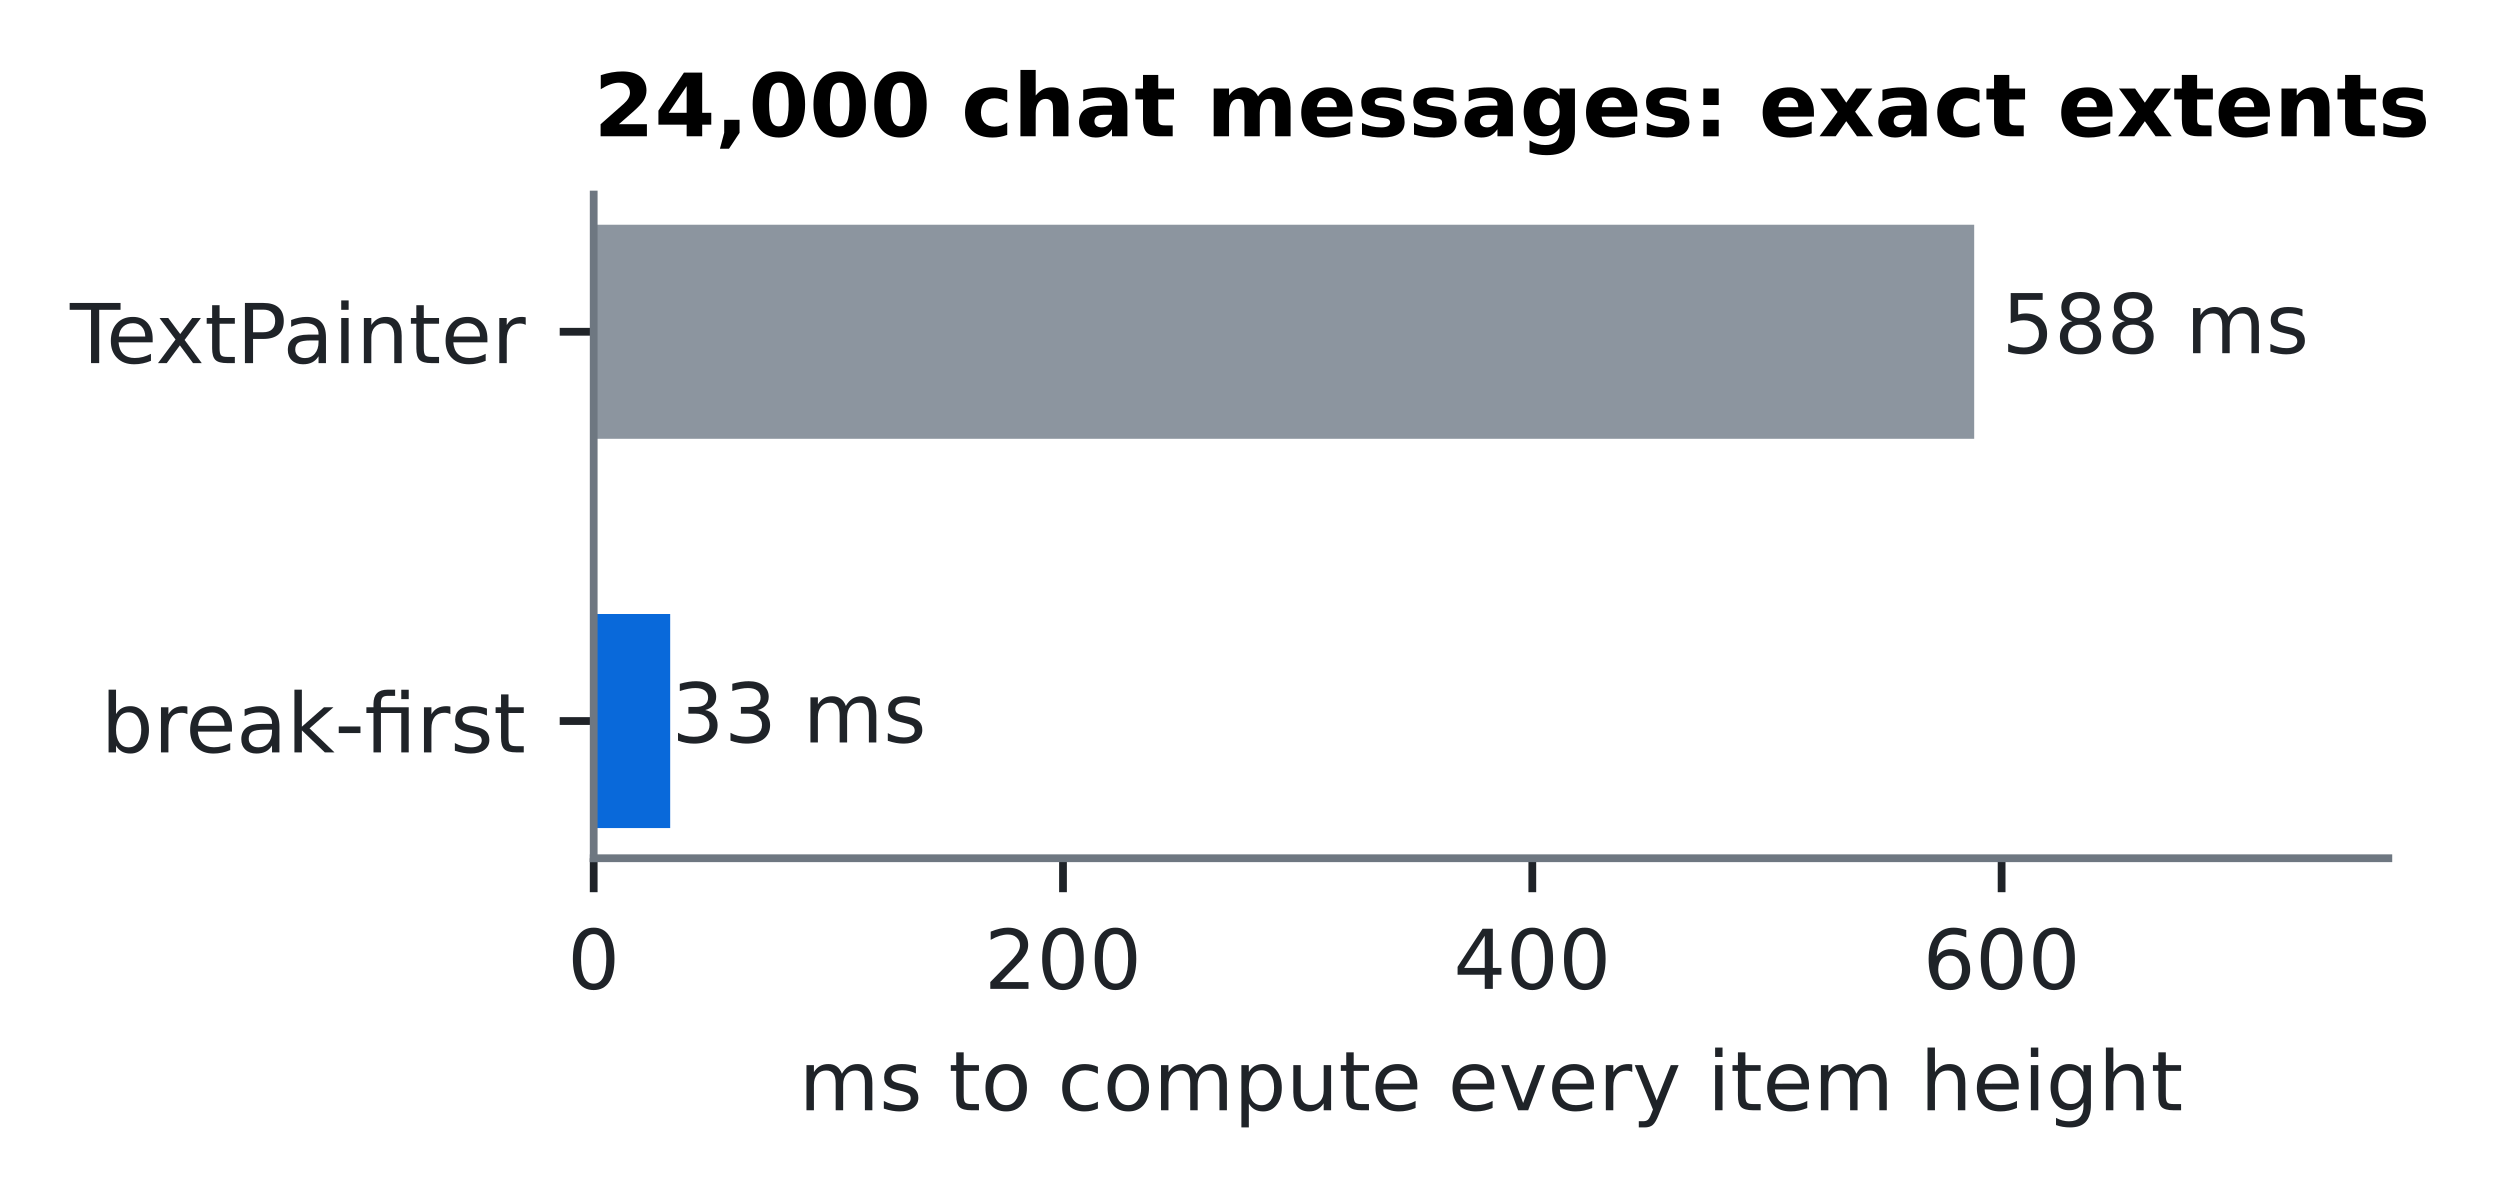
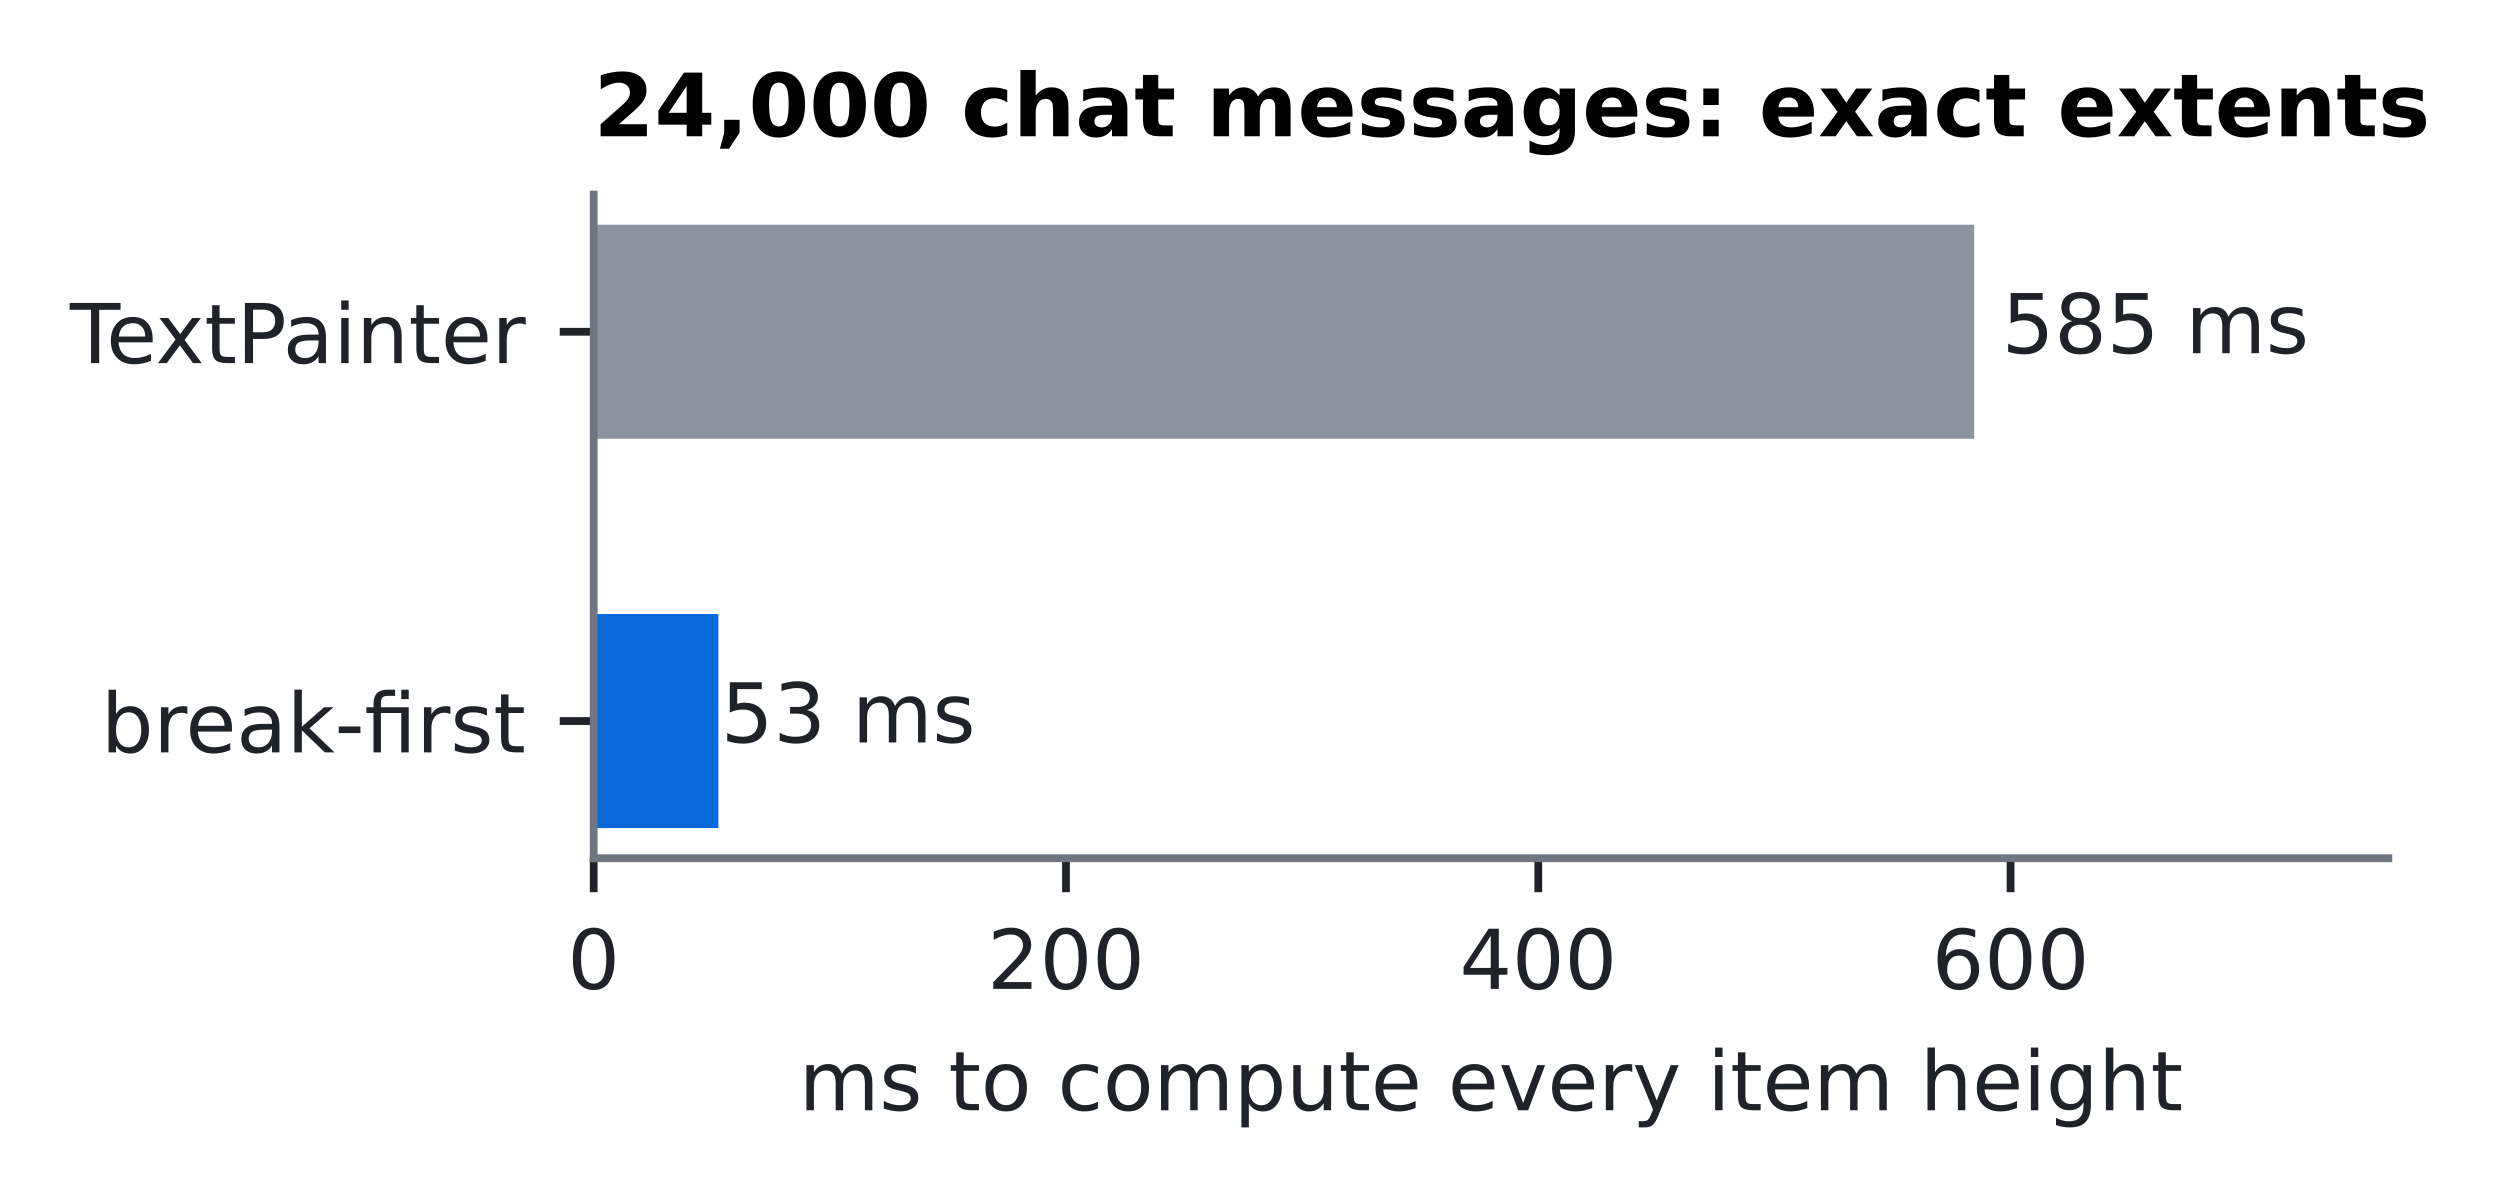
<svg xmlns="http://www.w3.org/2000/svg" xmlns:xlink="http://www.w3.org/1999/xlink" width="257.501pt" height="123.6pt" viewBox="0 0 257.501 123.6" version="1.1">
  <defs>
    <style type="text/css">*{stroke-linejoin: round; stroke-linecap: butt}</style>
  </defs>
  <g id="figure_1">
    <g id="patch_1">
      <path d="M 0 123.6  L 257.501 123.6  L 257.501 -0  L 0 -0  L 0 123.6  z " style="fill: none" />
    </g>
    <g id="axes_1">
      <g id="patch_2">
        <path d="M 61.151 88.399  L 246 88.399  L 246 20.039  L 61.151 20.039  L 61.151 88.399  z " style="fill: none" />
      </g>
      <g id="patch_3">
-         <path d="M 61.151 85.292  L 69.029 85.292  L 69.029 63.24  L 61.151 63.24  z " clip-path="url(#pbaf25f6ae5)" style="fill: #0969da" />
+         <path d="M 61.151 85.292  L 73.993 85.292  L 73.993 63.24  L 61.151 63.24  z " clip-path="url(#p3d557bad77)" style="fill: #0969da" />
      </g>
      <g id="patch_4">
-         <path d="M 61.151 45.198  L 203.342 45.198  L 203.342 23.146  L 61.151 23.146  z " clip-path="url(#pbaf25f6ae5)" style="fill: #8c959f" />
+         <path d="M 61.151 45.198  L 203.342 45.198  L 203.342 23.146  L 61.151 23.146  z " clip-path="url(#p3d557bad77)" style="fill: #8c959f" />
      </g>
      <g id="matplotlib.axis_1">
        <g id="xtick_1">
          <g id="line2d_1">
            <defs>
-               <path id="m34c4fdf0f6" d="M 0 0  L 0 3.5  " style="stroke: #1f2328; stroke-width: 0.8" />
+               <path id="mbeec584d51" d="M 0 0  L 0 3.5  " style="stroke: #1f2328; stroke-width: 0.8" />
            </defs>
            <g>
-               <use xlink:href="#m34c4fdf0f6" x="61.151" y="88.399" style="fill: #1f2328; stroke: #1f2328; stroke-width: 0.8" />
+               <use xlink:href="#mbeec584d51" x="61.151" y="88.399" style="fill: #1f2328; stroke: #1f2328; stroke-width: 0.8" />
            </g>
          </g>
          <g id="text_1">
            <g style="fill: #1f2328" transform="translate(58.44648 101.8569) scale(0.085 -0.085)">
              <defs>
                <path id="DejaVuSans-13" d="M 2034 4250  Q 1547 4250 1301 3770  Q 1056 3291 1056 2328  Q 1056 1369 1301 889  Q 1547 409 2034 409  Q 2525 409 2770 889  Q 3016 1369 3016 2328  Q 3016 3291 2770 3770  Q 2525 4250 2034 4250  z M 2034 4750  Q 2819 4750 3233 4129  Q 3647 3509 3647 2328  Q 3647 1150 3233 529  Q 2819 -91 2034 -91  Q 1250 -91 836 529  Q 422 1150 422 2328  Q 422 3509 836 4129  Q 1250 4750 2034 4750  z " transform="scale(0.015625)" />
              </defs>
              <use xlink:href="#DejaVuSans-13" />
            </g>
          </g>
        </g>
        <g id="xtick_2">
          <g id="line2d_2">
            <g>
-               <use xlink:href="#m34c4fdf0f6" x="109.489" y="88.399" style="fill: #1f2328; stroke: #1f2328; stroke-width: 0.8" />
+               <use xlink:href="#mbeec584d51" x="109.797" y="88.399" style="fill: #1f2328; stroke: #1f2328; stroke-width: 0.8" />
            </g>
          </g>
          <g id="text_2">
-             <g style="fill: #1f2328" transform="translate(101.3772 101.8569) scale(0.085 -0.085)">
+             <g style="fill: #1f2328" transform="translate(101.6853 101.8569) scale(0.085 -0.085)">
              <defs>
                <path id="DejaVuSans-15" d="M 1228 531  L 3431 531  L 3431 0  L 469 0  L 469 531  Q 828 903 1448 1529  Q 2069 2156 2228 2338  Q 2531 2678 2651 2914  Q 2772 3150 2772 3378  Q 2772 3750 2511 3984  Q 2250 4219 1831 4219  Q 1534 4219 1204 4116  Q 875 4013 500 3803  L 500 4441  Q 881 4594 1212 4672  Q 1544 4750 1819 4750  Q 2544 4750 2975 4387  Q 3406 4025 3406 3419  Q 3406 3131 3298 2873  Q 3191 2616 2906 2266  Q 2828 2175 2409 1742  Q 1991 1309 1228 531  z " transform="scale(0.015625)" />
              </defs>
              <use xlink:href="#DejaVuSans-15" />
              <use xlink:href="#DejaVuSans-13" transform="translate(63.625 0)" />
              <use xlink:href="#DejaVuSans-13" transform="translate(127.25 0)" />
            </g>
          </g>
        </g>
        <g id="xtick_3">
          <g id="line2d_3">
            <g>
-               <use xlink:href="#m34c4fdf0f6" x="157.828" y="88.399" style="fill: #1f2328; stroke: #1f2328; stroke-width: 0.8" />
+               <use xlink:href="#mbeec584d51" x="158.444" y="88.399" style="fill: #1f2328; stroke: #1f2328; stroke-width: 0.8" />
            </g>
          </g>
          <g id="text_3">
-             <g style="fill: #1f2328" transform="translate(149.716 101.8569) scale(0.085 -0.085)">
+             <g style="fill: #1f2328" transform="translate(150.3322 101.8569) scale(0.085 -0.085)">
              <defs>
                <path id="DejaVuSans-17" d="M 2419 4116  L 825 1625  L 2419 1625  L 2419 4116  z M 2253 4666  L 3047 4666  L 3047 1625  L 3713 1625  L 3713 1100  L 3047 1100  L 3047 0  L 2419 0  L 2419 1100  L 313 1100  L 313 1709  L 2253 4666  z " transform="scale(0.015625)" />
              </defs>
              <use xlink:href="#DejaVuSans-17" />
              <use xlink:href="#DejaVuSans-13" transform="translate(63.625 0)" />
              <use xlink:href="#DejaVuSans-13" transform="translate(127.25 0)" />
            </g>
          </g>
        </g>
        <g id="xtick_4">
          <g id="line2d_4">
            <g>
-               <use xlink:href="#m34c4fdf0f6" x="206.167" y="88.399" style="fill: #1f2328; stroke: #1f2328; stroke-width: 0.8" />
+               <use xlink:href="#mbeec584d51" x="207.091" y="88.399" style="fill: #1f2328; stroke: #1f2328; stroke-width: 0.8" />
            </g>
          </g>
          <g id="text_4">
-             <g style="fill: #1f2328" transform="translate(198.0548 101.8569) scale(0.085 -0.085)">
+             <g style="fill: #1f2328" transform="translate(198.9791 101.8569) scale(0.085 -0.085)">
              <defs>
                <path id="DejaVuSans-19" d="M 2113 2584  Q 1688 2584 1439 2293  Q 1191 2003 1191 1497  Q 1191 994 1439 701  Q 1688 409 2113 409  Q 2538 409 2786 701  Q 3034 994 3034 1497  Q 3034 2003 2786 2293  Q 2538 2584 2113 2584  z M 3366 4563  L 3366 3988  Q 3128 4100 2886 4159  Q 2644 4219 2406 4219  Q 1781 4219 1451 3797  Q 1122 3375 1075 2522  Q 1259 2794 1537 2939  Q 1816 3084 2150 3084  Q 2853 3084 3261 2657  Q 3669 2231 3669 1497  Q 3669 778 3244 343  Q 2819 -91 2113 -91  Q 1303 -91 875 529  Q 447 1150 447 2328  Q 447 3434 972 4092  Q 1497 4750 2381 4750  Q 2619 4750 2861 4703  Q 3103 4656 3366 4563  z " transform="scale(0.015625)" />
              </defs>
              <use xlink:href="#DejaVuSans-19" />
              <use xlink:href="#DejaVuSans-13" transform="translate(63.625 0)" />
              <use xlink:href="#DejaVuSans-13" transform="translate(127.25 0)" />
            </g>
          </g>
        </g>
        <g id="text_5">
          <g style="fill: #1f2328" transform="translate(82.29457 114.3575) scale(0.085 -0.085)">
            <defs>
              <path id="DejaVuSans-50" d="M 3328 2828  Q 3544 3216 3844 3400  Q 4144 3584 4550 3584  Q 5097 3584 5394 3201  Q 5691 2819 5691 2113  L 5691 0  L 5113 0  L 5113 2094  Q 5113 2597 4934 2840  Q 4756 3084 4391 3084  Q 3944 3084 3684 2787  Q 3425 2491 3425 1978  L 3425 0  L 2847 0  L 2847 2094  Q 2847 2600 2669 2842  Q 2491 3084 2119 3084  Q 1678 3084 1418 2786  Q 1159 2488 1159 1978  L 1159 0  L 581 0  L 581 3500  L 1159 3500  L 1159 2956  Q 1356 3278 1631 3431  Q 1906 3584 2284 3584  Q 2666 3584 2933 3390  Q 3200 3197 3328 2828  z " transform="scale(0.015625)" />
              <path id="DejaVuSans-56" d="M 2834 3397  L 2834 2853  Q 2591 2978 2328 3040  Q 2066 3103 1784 3103  Q 1356 3103 1142 2972  Q 928 2841 928 2578  Q 928 2378 1081 2264  Q 1234 2150 1697 2047  L 1894 2003  Q 2506 1872 2764 1633  Q 3022 1394 3022 966  Q 3022 478 2636 193  Q 2250 -91 1575 -91  Q 1294 -91 989 -36  Q 684 19 347 128  L 347 722  Q 666 556 975 473  Q 1284 391 1588 391  Q 1994 391 2212 530  Q 2431 669 2431 922  Q 2431 1156 2273 1281  Q 2116 1406 1581 1522  L 1381 1569  Q 847 1681 609 1914  Q 372 2147 372 2553  Q 372 3047 722 3315  Q 1072 3584 1716 3584  Q 2034 3584 2315 3537  Q 2597 3491 2834 3397  z " transform="scale(0.015625)" />
              <path id="DejaVuSans-3" transform="scale(0.015625)" />
              <path id="DejaVuSans-57" d="M 1172 4494  L 1172 3500  L 2356 3500  L 2356 3053  L 1172 3053  L 1172 1153  Q 1172 725 1289 603  Q 1406 481 1766 481  L 2356 481  L 2356 0  L 1766 0  Q 1100 0 847 248  Q 594 497 594 1153  L 594 3053  L 172 3053  L 172 3500  L 594 3500  L 594 4494  L 1172 4494  z " transform="scale(0.015625)" />
              <path id="DejaVuSans-52" d="M 1959 3097  Q 1497 3097 1228 2736  Q 959 2375 959 1747  Q 959 1119 1226 758  Q 1494 397 1959 397  Q 2419 397 2687 759  Q 2956 1122 2956 1747  Q 2956 2369 2687 2733  Q 2419 3097 1959 3097  z M 1959 3584  Q 2709 3584 3137 3096  Q 3566 2609 3566 1747  Q 3566 888 3137 398  Q 2709 -91 1959 -91  Q 1206 -91 779 398  Q 353 888 353 1747  Q 353 2609 779 3096  Q 1206 3584 1959 3584  z " transform="scale(0.015625)" />
              <path id="DejaVuSans-46" d="M 3122 3366  L 3122 2828  Q 2878 2963 2633 3030  Q 2388 3097 2138 3097  Q 1578 3097 1268 2742  Q 959 2388 959 1747  Q 959 1106 1268 751  Q 1578 397 2138 397  Q 2388 397 2633 464  Q 2878 531 3122 666  L 3122 134  Q 2881 22 2623 -34  Q 2366 -91 2075 -91  Q 1284 -91 818 406  Q 353 903 353 1747  Q 353 2603 823 3093  Q 1294 3584 2113 3584  Q 2378 3584 2631 3529  Q 2884 3475 3122 3366  z " transform="scale(0.015625)" />
              <path id="DejaVuSans-53" d="M 1159 525  L 1159 -1331  L 581 -1331  L 581 3500  L 1159 3500  L 1159 2969  Q 1341 3281 1617 3432  Q 1894 3584 2278 3584  Q 2916 3584 3314 3078  Q 3713 2572 3713 1747  Q 3713 922 3314 415  Q 2916 -91 2278 -91  Q 1894 -91 1617 61  Q 1341 213 1159 525  z M 3116 1747  Q 3116 2381 2855 2742  Q 2594 3103 2138 3103  Q 1681 3103 1420 2742  Q 1159 2381 1159 1747  Q 1159 1113 1420 752  Q 1681 391 2138 391  Q 2594 391 2855 752  Q 3116 1113 3116 1747  z " transform="scale(0.015625)" />
              <path id="DejaVuSans-58" d="M 544 1381  L 544 3500  L 1119 3500  L 1119 1403  Q 1119 906 1312 657  Q 1506 409 1894 409  Q 2359 409 2629 706  Q 2900 1003 2900 1516  L 2900 3500  L 3475 3500  L 3475 0  L 2900 0  L 2900 538  Q 2691 219 2414 64  Q 2138 -91 1772 -91  Q 1169 -91 856 284  Q 544 659 544 1381  z M 1991 3584  L 1991 3584  z " transform="scale(0.015625)" />
              <path id="DejaVuSans-48" d="M 3597 1894  L 3597 1613  L 953 1613  Q 991 1019 1311 708  Q 1631 397 2203 397  Q 2534 397 2845 478  Q 3156 559 3463 722  L 3463 178  Q 3153 47 2828 -22  Q 2503 -91 2169 -91  Q 1331 -91 842 396  Q 353 884 353 1716  Q 353 2575 817 3079  Q 1281 3584 2069 3584  Q 2775 3584 3186 3129  Q 3597 2675 3597 1894  z M 3022 2063  Q 3016 2534 2758 2815  Q 2500 3097 2075 3097  Q 1594 3097 1305 2825  Q 1016 2553 972 2059  L 3022 2063  z " transform="scale(0.015625)" />
              <path id="DejaVuSans-59" d="M 191 3500  L 800 3500  L 1894 563  L 2988 3500  L 3597 3500  L 2284 0  L 1503 0  L 191 3500  z " transform="scale(0.015625)" />
              <path id="DejaVuSans-55" d="M 2631 2963  Q 2534 3019 2420 3045  Q 2306 3072 2169 3072  Q 1681 3072 1420 2755  Q 1159 2438 1159 1844  L 1159 0  L 581 0  L 581 3500  L 1159 3500  L 1159 2956  Q 1341 3275 1631 3429  Q 1922 3584 2338 3584  Q 2397 3584 2469 3576  Q 2541 3569 2628 3553  L 2631 2963  z " transform="scale(0.015625)" />
              <path id="DejaVuSans-5c" d="M 2059 -325  Q 1816 -950 1584 -1140  Q 1353 -1331 966 -1331  L 506 -1331  L 506 -850  L 844 -850  Q 1081 -850 1212 -737  Q 1344 -625 1503 -206  L 1606 56  L 191 3500  L 800 3500  L 1894 763  L 2988 3500  L 3597 3500  L 2059 -325  z " transform="scale(0.015625)" />
              <path id="DejaVuSans-4c" d="M 603 3500  L 1178 3500  L 1178 0  L 603 0  L 603 3500  z M 603 4863  L 1178 4863  L 1178 4134  L 603 4134  L 603 4863  z " transform="scale(0.015625)" />
              <path id="DejaVuSans-4b" d="M 3513 2113  L 3513 0  L 2938 0  L 2938 2094  Q 2938 2591 2744 2837  Q 2550 3084 2163 3084  Q 1697 3084 1428 2787  Q 1159 2491 1159 1978  L 1159 0  L 581 0  L 581 4863  L 1159 4863  L 1159 2956  Q 1366 3272 1645 3428  Q 1925 3584 2291 3584  Q 2894 3584 3203 3211  Q 3513 2838 3513 2113  z " transform="scale(0.015625)" />
              <path id="DejaVuSans-4a" d="M 2906 1791  Q 2906 2416 2648 2759  Q 2391 3103 1925 3103  Q 1463 3103 1205 2759  Q 947 2416 947 1791  Q 947 1169 1205 825  Q 1463 481 1925 481  Q 2391 481 2648 825  Q 2906 1169 2906 1791  z M 3481 434  Q 3481 -459 3084 -895  Q 2688 -1331 1869 -1331  Q 1566 -1331 1297 -1286  Q 1028 -1241 775 -1147  L 775 -588  Q 1028 -725 1275 -790  Q 1522 -856 1778 -856  Q 2344 -856 2625 -561  Q 2906 -266 2906 331  L 2906 616  Q 2728 306 2450 153  Q 2172 0 1784 0  Q 1141 0 747 490  Q 353 981 353 1791  Q 353 2603 747 3093  Q 1141 3584 1784 3584  Q 2172 3584 2450 3431  Q 2728 3278 2906 2969  L 2906 3500  L 3481 3500  L 3481 434  z " transform="scale(0.015625)" />
            </defs>
            <use xlink:href="#DejaVuSans-50" />
            <use xlink:href="#DejaVuSans-56" transform="translate(97.40625 0)" />
            <use xlink:href="#DejaVuSans-3" transform="translate(149.5 0)" />
            <use xlink:href="#DejaVuSans-57" transform="translate(181.2812 0)" />
            <use xlink:href="#DejaVuSans-52" transform="translate(220.4844 0)" />
            <use xlink:href="#DejaVuSans-3" transform="translate(281.6719 0)" />
            <use xlink:href="#DejaVuSans-46" transform="translate(313.4531 0)" />
            <use xlink:href="#DejaVuSans-52" transform="translate(368.4375 0)" />
            <use xlink:href="#DejaVuSans-50" transform="translate(429.625 0)" />
            <use xlink:href="#DejaVuSans-53" transform="translate(527.0312 0)" />
            <use xlink:href="#DejaVuSans-58" transform="translate(590.5156 0)" />
            <use xlink:href="#DejaVuSans-57" transform="translate(653.8906 0)" />
            <use xlink:href="#DejaVuSans-48" transform="translate(693.0938 0)" />
            <use xlink:href="#DejaVuSans-3" transform="translate(754.625 0)" />
            <use xlink:href="#DejaVuSans-48" transform="translate(786.4062 0)" />
            <use xlink:href="#DejaVuSans-59" transform="translate(847.9375 0)" />
            <use xlink:href="#DejaVuSans-48" transform="translate(907.125 0)" />
            <use xlink:href="#DejaVuSans-55" transform="translate(968.6562 0)" />
            <use xlink:href="#DejaVuSans-5c" transform="translate(1009.766 0)" />
            <use xlink:href="#DejaVuSans-3" transform="translate(1068.953 0)" />
            <use xlink:href="#DejaVuSans-4c" transform="translate(1100.734 0)" />
            <use xlink:href="#DejaVuSans-57" transform="translate(1128.516 0)" />
            <use xlink:href="#DejaVuSans-48" transform="translate(1167.719 0)" />
            <use xlink:href="#DejaVuSans-50" transform="translate(1229.25 0)" />
            <use xlink:href="#DejaVuSans-3" transform="translate(1326.656 0)" />
            <use xlink:href="#DejaVuSans-4b" transform="translate(1358.438 0)" />
            <use xlink:href="#DejaVuSans-48" transform="translate(1421.812 0)" />
            <use xlink:href="#DejaVuSans-4c" transform="translate(1483.344 0)" />
            <use xlink:href="#DejaVuSans-4a" transform="translate(1511.125 0)" />
            <use xlink:href="#DejaVuSans-4b" transform="translate(1574.609 0)" />
            <use xlink:href="#DejaVuSans-57" transform="translate(1637.984 0)" />
          </g>
        </g>
      </g>
      <g id="matplotlib.axis_2">
        <g id="ytick_1">
          <g id="line2d_5">
            <defs>
-               <path id="m0dbc010235" d="M 0 0  L -3.5 0  " style="stroke: #1f2328; stroke-width: 0.8" />
+               <path id="m4486effa76" d="M 0 0  L -3.5 0  " style="stroke: #1f2328; stroke-width: 0.8" />
            </defs>
            <g>
-               <use xlink:href="#m0dbc010235" x="61.151" y="74.266" style="fill: #1f2328; stroke: #1f2328; stroke-width: 0.8" />
+               <use xlink:href="#m4486effa76" x="61.151" y="74.266" style="fill: #1f2328; stroke: #1f2328; stroke-width: 0.8" />
            </g>
          </g>
          <g id="text_6">
            <g style="fill: #1f2328" transform="translate(10.41141 77.49506) scale(0.085 -0.085)">
              <defs>
                <path id="DejaVuSans-45" d="M 3116 1747  Q 3116 2381 2855 2742  Q 2594 3103 2138 3103  Q 1681 3103 1420 2742  Q 1159 2381 1159 1747  Q 1159 1113 1420 752  Q 1681 391 2138 391  Q 2594 391 2855 752  Q 3116 1113 3116 1747  z M 1159 2969  Q 1341 3281 1617 3432  Q 1894 3584 2278 3584  Q 2916 3584 3314 3078  Q 3713 2572 3713 1747  Q 3713 922 3314 415  Q 2916 -91 2278 -91  Q 1894 -91 1617 61  Q 1341 213 1159 525  L 1159 0  L 581 0  L 581 4863  L 1159 4863  L 1159 2969  z " transform="scale(0.015625)" />
                <path id="DejaVuSans-44" d="M 2194 1759  Q 1497 1759 1228 1600  Q 959 1441 959 1056  Q 959 750 1161 570  Q 1363 391 1709 391  Q 2188 391 2477 730  Q 2766 1069 2766 1631  L 2766 1759  L 2194 1759  z M 3341 1997  L 3341 0  L 2766 0  L 2766 531  Q 2569 213 2275 61  Q 1981 -91 1556 -91  Q 1019 -91 701 211  Q 384 513 384 1019  Q 384 1609 779 1909  Q 1175 2209 1959 2209  L 2766 2209  L 2766 2266  Q 2766 2663 2505 2880  Q 2244 3097 1772 3097  Q 1472 3097 1187 3025  Q 903 2953 641 2809  L 641 3341  Q 956 3463 1253 3523  Q 1550 3584 1831 3584  Q 2591 3584 2966 3190  Q 3341 2797 3341 1997  z " transform="scale(0.015625)" />
                <path id="DejaVuSans-4e" d="M 581 4863  L 1159 4863  L 1159 1991  L 2875 3500  L 3609 3500  L 1753 1863  L 3688 0  L 2938 0  L 1159 1709  L 1159 0  L 581 0  L 581 4863  z " transform="scale(0.015625)" />
                <path id="DejaVuSans-10" d="M 313 2009  L 1997 2009  L 1997 1497  L 313 1497  L 313 2009  z " transform="scale(0.015625)" />
                <path id="DejaVuSans-13af" d="M 3431 3500  L 3431 0  L 2853 0  L 2853 3053  L 1275 3053  L 1275 0  L 697 0  L 697 3053  L 147 3053  L 147 3500  L 697 3500  L 697 3744  Q 697 4316 967 4589  Q 1238 4863 1797 4863  L 2375 4863  L 2375 4384  L 1825 4384  Q 1516 4384 1395 4259  Q 1275 4134 1275 3809  L 1275 3500  L 3431 3500  z M 2853 4856  L 3431 4856  L 3431 4128  L 2853 4128  L 2853 4856  z " transform="scale(0.015625)" />
              </defs>
              <use xlink:href="#DejaVuSans-45" />
              <use xlink:href="#DejaVuSans-55" transform="translate(63.48438 0)" />
              <use xlink:href="#DejaVuSans-48" transform="translate(102.3906 0)" />
              <use xlink:href="#DejaVuSans-44" transform="translate(163.9219 0)" />
              <use xlink:href="#DejaVuSans-4e" transform="translate(225.2031 0)" />
              <use xlink:href="#DejaVuSans-10" transform="translate(283.1094 0)" />
              <use xlink:href="#DejaVuSans-13af" transform="translate(319.1875 0)" />
              <use xlink:href="#DejaVuSans-55" transform="translate(382.1719 0)" />
              <use xlink:href="#DejaVuSans-56" transform="translate(423.2812 0)" />
              <use xlink:href="#DejaVuSans-57" transform="translate(475.375 0)" />
            </g>
          </g>
        </g>
        <g id="ytick_2">
          <g id="line2d_6">
            <g>
-               <use xlink:href="#m0dbc010235" x="61.151" y="34.172" style="fill: #1f2328; stroke: #1f2328; stroke-width: 0.8" />
+               <use xlink:href="#m4486effa76" x="61.151" y="34.172" style="fill: #1f2328; stroke: #1f2328; stroke-width: 0.8" />
            </g>
          </g>
          <g id="text_7">
            <g style="fill: #1f2328" transform="translate(7.2 37.40106) scale(0.085 -0.085)">
              <defs>
                <path id="DejaVuSans-37" d="M -19 4666  L 3928 4666  L 3928 4134  L 2272 4134  L 2272 0  L 1638 0  L 1638 4134  L -19 4134  L -19 4666  z " transform="scale(0.015625)" />
                <path id="DejaVuSans-5b" d="M 3513 3500  L 2247 1797  L 3578 0  L 2900 0  L 1881 1375  L 863 0  L 184 0  L 1544 1831  L 300 3500  L 978 3500  L 1906 2253  L 2834 3500  L 3513 3500  z " transform="scale(0.015625)" />
                <path id="DejaVuSans-33" d="M 1259 4147  L 1259 2394  L 2053 2394  Q 2494 2394 2734 2622  Q 2975 2850 2975 3272  Q 2975 3691 2734 3919  Q 2494 4147 2053 4147  L 1259 4147  z M 628 4666  L 2053 4666  Q 2838 4666 3239 4311  Q 3641 3956 3641 3272  Q 3641 2581 3239 2228  Q 2838 1875 2053 1875  L 1259 1875  L 1259 0  L 628 0  L 628 4666  z " transform="scale(0.015625)" />
                <path id="DejaVuSans-51" d="M 3513 2113  L 3513 0  L 2938 0  L 2938 2094  Q 2938 2591 2744 2837  Q 2550 3084 2163 3084  Q 1697 3084 1428 2787  Q 1159 2491 1159 1978  L 1159 0  L 581 0  L 581 3500  L 1159 3500  L 1159 2956  Q 1366 3272 1645 3428  Q 1925 3584 2291 3584  Q 2894 3584 3203 3211  Q 3513 2838 3513 2113  z " transform="scale(0.015625)" />
              </defs>
              <use xlink:href="#DejaVuSans-37" />
              <use xlink:href="#DejaVuSans-48" transform="translate(44.09375 0)" />
              <use xlink:href="#DejaVuSans-5b" transform="translate(103.875 0)" />
              <use xlink:href="#DejaVuSans-57" transform="translate(163.0625 0)" />
              <use xlink:href="#DejaVuSans-33" transform="translate(202.2656 0)" />
              <use xlink:href="#DejaVuSans-44" transform="translate(258.0781 0)" />
              <use xlink:href="#DejaVuSans-4c" transform="translate(319.3594 0)" />
              <use xlink:href="#DejaVuSans-51" transform="translate(347.1406 0)" />
              <use xlink:href="#DejaVuSans-57" transform="translate(410.5156 0)" />
              <use xlink:href="#DejaVuSans-48" transform="translate(449.7188 0)" />
              <use xlink:href="#DejaVuSans-55" transform="translate(511.25 0)" />
            </g>
          </g>
        </g>
      </g>
      <g id="patch_5">
        <path d="M 61.151 88.399  L 61.151 20.039  " style="fill: none; stroke: #6e7781; stroke-width: 0.8; stroke-linejoin: miter; stroke-linecap: square" />
      </g>
      <g id="patch_6">
        <path d="M 61.151 88.399  L 246 88.399  " style="fill: none; stroke: #6e7781; stroke-width: 0.8; stroke-linejoin: miter; stroke-linecap: square" />
      </g>
      <g id="text_8">
-         <g style="fill: #1f2328" transform="translate(69.18613 76.47373) scale(0.085 -0.085)">
+         <g style="fill: #1f2328" transform="translate(74.24969 76.47373) scale(0.085 -0.085)">
          <defs>
+             <path id="DejaVuSans-18" d="M 691 4666  L 3169 4666  L 3169 4134  L 1269 4134  L 1269 2991  Q 1406 3038 1543 3061  Q 1681 3084 1819 3084  Q 2600 3084 3056 2656  Q 3513 2228 3513 1497  Q 3513 744 3044 326  Q 2575 -91 1722 -91  Q 1428 -91 1123 -41  Q 819 9 494 109  L 494 744  Q 775 591 1075 516  Q 1375 441 1709 441  Q 2250 441 2565 725  Q 2881 1009 2881 1497  Q 2881 1984 2565 2268  Q 2250 2553 1709 2553  Q 1456 2553 1204 2497  Q 953 2441 691 2322  L 691 4666  z " transform="scale(0.015625)" />
            <path id="DejaVuSans-16" d="M 2597 2516  Q 3050 2419 3304 2112  Q 3559 1806 3559 1356  Q 3559 666 3084 287  Q 2609 -91 1734 -91  Q 1441 -91 1130 -33  Q 819 25 488 141  L 488 750  Q 750 597 1062 519  Q 1375 441 1716 441  Q 2309 441 2620 675  Q 2931 909 2931 1356  Q 2931 1769 2642 2001  Q 2353 2234 1838 2234  L 1294 2234  L 1294 2753  L 1863 2753  Q 2328 2753 2575 2939  Q 2822 3125 2822 3475  Q 2822 3834 2567 4026  Q 2313 4219 1838 4219  Q 1578 4219 1281 4162  Q 984 4106 628 3988  L 628 4550  Q 988 4650 1302 4700  Q 1616 4750 1894 4750  Q 2613 4750 3031 4423  Q 3450 4097 3450 3541  Q 3450 3153 3228 2886  Q 3006 2619 2597 2516  z " transform="scale(0.015625)" />
          </defs>
-           <use xlink:href="#DejaVuSans-16" />
+           <use xlink:href="#DejaVuSans-18" />
          <use xlink:href="#DejaVuSans-16" transform="translate(63.625 0)" />
          <use xlink:href="#DejaVuSans-3" transform="translate(127.25 0)" />
          <use xlink:href="#DejaVuSans-50" transform="translate(159.0312 0)" />
          <use xlink:href="#DejaVuSans-56" transform="translate(256.4375 0)" />
        </g>
      </g>
      <g id="text_9">
        <g style="fill: #1f2328" transform="translate(206.1859 36.37973) scale(0.085 -0.085)">
          <defs>
-             <path id="DejaVuSans-18" d="M 691 4666  L 3169 4666  L 3169 4134  L 1269 4134  L 1269 2991  Q 1406 3038 1543 3061  Q 1681 3084 1819 3084  Q 2600 3084 3056 2656  Q 3513 2228 3513 1497  Q 3513 744 3044 326  Q 2575 -91 1722 -91  Q 1428 -91 1123 -41  Q 819 9 494 109  L 494 744  Q 775 591 1075 516  Q 1375 441 1709 441  Q 2250 441 2565 725  Q 2881 1009 2881 1497  Q 2881 1984 2565 2268  Q 2250 2553 1709 2553  Q 1456 2553 1204 2497  Q 953 2441 691 2322  L 691 4666  z " transform="scale(0.015625)" />
            <path id="DejaVuSans-1b" d="M 2034 2216  Q 1584 2216 1326 1975  Q 1069 1734 1069 1313  Q 1069 891 1326 650  Q 1584 409 2034 409  Q 2484 409 2743 651  Q 3003 894 3003 1313  Q 3003 1734 2745 1975  Q 2488 2216 2034 2216  z M 1403 2484  Q 997 2584 770 2862  Q 544 3141 544 3541  Q 544 4100 942 4425  Q 1341 4750 2034 4750  Q 2731 4750 3128 4425  Q 3525 4100 3525 3541  Q 3525 3141 3298 2862  Q 3072 2584 2669 2484  Q 3125 2378 3379 2068  Q 3634 1759 3634 1313  Q 3634 634 3220 271  Q 2806 -91 2034 -91  Q 1263 -91 848 271  Q 434 634 434 1313  Q 434 1759 690 2068  Q 947 2378 1403 2484  z M 1172 3481  Q 1172 3119 1398 2916  Q 1625 2713 2034 2713  Q 2441 2713 2670 2916  Q 2900 3119 2900 3481  Q 2900 3844 2670 4047  Q 2441 4250 2034 4250  Q 1625 4250 1398 4047  Q 1172 3844 1172 3481  z " transform="scale(0.015625)" />
          </defs>
          <use xlink:href="#DejaVuSans-18" />
          <use xlink:href="#DejaVuSans-1b" transform="translate(63.625 0)" />
-           <use xlink:href="#DejaVuSans-1b" transform="translate(127.25 0)" />
+           <use xlink:href="#DejaVuSans-18" transform="translate(127.25 0)" />
          <use xlink:href="#DejaVuSans-3" transform="translate(190.875 0)" />
          <use xlink:href="#DejaVuSans-50" transform="translate(222.6562 0)" />
          <use xlink:href="#DejaVuSans-56" transform="translate(320.0625 0)" />
        </g>
      </g>
      <g id="text_10">
        <g transform="translate(61.15055 14.03859) scale(0.09 -0.09)">
          <defs>
            <path id="DejaVuSans-Bold-15" d="M 1844 884  L 3897 884  L 3897 0  L 506 0  L 506 884  L 2209 2388  Q 2438 2594 2547 2791  Q 2656 2988 2656 3200  Q 2656 3528 2436 3728  Q 2216 3928 1850 3928  Q 1569 3928 1234 3808  Q 900 3688 519 3450  L 519 4475  Q 925 4609 1322 4679  Q 1719 4750 2100 4750  Q 2938 4750 3402 4381  Q 3866 4013 3866 3353  Q 3866 2972 3669 2642  Q 3472 2313 2841 1759  L 1844 884  z " transform="scale(0.015625)" />
            <path id="DejaVuSans-Bold-17" d="M 2356 3675  L 1038 1722  L 2356 1722  L 2356 3675  z M 2156 4666  L 3494 4666  L 3494 1722  L 4159 1722  L 4159 850  L 3494 850  L 3494 0  L 2356 0  L 2356 850  L 288 850  L 288 1881  L 2156 4666  z " transform="scale(0.015625)" />
            <path id="DejaVuSans-Bold-f" d="M 653 1209  L 1778 1209  L 1778 256  L 1006 -909  L 341 -909  L 653 256  L 653 1209  z " transform="scale(0.015625)" />
            <path id="DejaVuSans-Bold-13" d="M 2944 2338  Q 2944 3213 2780 3570  Q 2616 3928 2228 3928  Q 1841 3928 1675 3570  Q 1509 3213 1509 2338  Q 1509 1453 1675 1090  Q 1841 728 2228 728  Q 2613 728 2778 1090  Q 2944 1453 2944 2338  z M 4147 2328  Q 4147 1169 3647 539  Q 3147 -91 2228 -91  Q 1306 -91 806 539  Q 306 1169 306 2328  Q 306 3491 806 4120  Q 1306 4750 2228 4750  Q 3147 4750 3647 4120  Q 4147 3491 4147 2328  z " transform="scale(0.015625)" />
            <path id="DejaVuSans-Bold-3" transform="scale(0.015625)" />
            <path id="DejaVuSans-Bold-46" d="M 3366 3391  L 3366 2478  Q 3138 2634 2908 2709  Q 2678 2784 2431 2784  Q 1963 2784 1702 2511  Q 1441 2238 1441 1747  Q 1441 1256 1702 982  Q 1963 709 2431 709  Q 2694 709 2930 787  Q 3166 866 3366 1019  L 3366 103  Q 3103 6 2833 -42  Q 2563 -91 2291 -91  Q 1344 -91 809 395  Q 275 881 275 1747  Q 275 2613 809 3098  Q 1344 3584 2291 3584  Q 2566 3584 2833 3536  Q 3100 3488 3366 3391  z " transform="scale(0.015625)" />
            <path id="DejaVuSans-Bold-4b" d="M 4056 2131  L 4056 0  L 2931 0  L 2931 347  L 2931 1625  Q 2931 2084 2911 2256  Q 2891 2428 2841 2509  Q 2775 2619 2662 2680  Q 2550 2741 2406 2741  Q 2056 2741 1856 2470  Q 1656 2200 1656 1722  L 1656 0  L 538 0  L 538 4863  L 1656 4863  L 1656 2988  Q 1909 3294 2193 3439  Q 2478 3584 2822 3584  Q 3428 3584 3742 3212  Q 4056 2841 4056 2131  z " transform="scale(0.015625)" />
            <path id="DejaVuSans-Bold-44" d="M 2106 1575  Q 1756 1575 1579 1456  Q 1403 1338 1403 1106  Q 1403 894 1545 773  Q 1688 653 1941 653  Q 2256 653 2472 879  Q 2688 1106 2688 1447  L 2688 1575  L 2106 1575  z M 3816 1997  L 3816 0  L 2688 0  L 2688 519  Q 2463 200 2181 54  Q 1900 -91 1497 -91  Q 953 -91 614 226  Q 275 544 275 1050  Q 275 1666 698 1953  Q 1122 2241 2028 2241  L 2688 2241  L 2688 2328  Q 2688 2594 2478 2717  Q 2269 2841 1825 2841  Q 1466 2841 1156 2769  Q 847 2697 581 2553  L 581 3406  Q 941 3494 1303 3539  Q 1666 3584 2028 3584  Q 2975 3584 3395 3211  Q 3816 2838 3816 1997  z " transform="scale(0.015625)" />
            <path id="DejaVuSans-Bold-57" d="M 1759 4494  L 1759 3500  L 2913 3500  L 2913 2700  L 1759 2700  L 1759 1216  Q 1759 972 1856 886  Q 1953 800 2241 800  L 2816 800  L 2816 0  L 1856 0  Q 1194 0 917 276  Q 641 553 641 1216  L 641 2700  L 84 2700  L 84 3500  L 641 3500  L 641 4494  L 1759 4494  z " transform="scale(0.015625)" />
            <path id="DejaVuSans-Bold-50" d="M 3781 2919  Q 3994 3244 4286 3414  Q 4578 3584 4928 3584  Q 5531 3584 5847 3212  Q 6163 2841 6163 2131  L 6163 0  L 5038 0  L 5038 1825  Q 5041 1866 5042 1909  Q 5044 1953 5044 2034  Q 5044 2406 4934 2573  Q 4825 2741 4581 2741  Q 4263 2741 4089 2478  Q 3916 2216 3909 1719  L 3909 0  L 2784 0  L 2784 1825  Q 2784 2406 2684 2573  Q 2584 2741 2328 2741  Q 2006 2741 1831 2477  Q 1656 2213 1656 1722  L 1656 0  L 531 0  L 531 3500  L 1656 3500  L 1656 2988  Q 1863 3284 2130 3434  Q 2397 3584 2719 3584  Q 3081 3584 3359 3409  Q 3638 3234 3781 2919  z " transform="scale(0.015625)" />
            <path id="DejaVuSans-Bold-48" d="M 4031 1759  L 4031 1441  L 1416 1441  Q 1456 1047 1700 850  Q 1944 653 2381 653  Q 2734 653 3104 758  Q 3475 863 3866 1075  L 3866 213  Q 3469 63 3072 -14  Q 2675 -91 2278 -91  Q 1328 -91 801 392  Q 275 875 275 1747  Q 275 2603 792 3093  Q 1309 3584 2216 3584  Q 3041 3584 3536 3087  Q 4031 2591 4031 1759  z M 2881 2131  Q 2881 2450 2695 2645  Q 2509 2841 2209 2841  Q 1884 2841 1681 2658  Q 1478 2475 1428 2131  L 2881 2131  z " transform="scale(0.015625)" />
            <path id="DejaVuSans-Bold-56" d="M 3272 3391  L 3272 2541  Q 2913 2691 2578 2766  Q 2244 2841 1947 2841  Q 1628 2841 1473 2761  Q 1319 2681 1319 2516  Q 1319 2381 1436 2309  Q 1553 2238 1856 2203  L 2053 2175  Q 2913 2066 3209 1816  Q 3506 1566 3506 1031  Q 3506 472 3093 190  Q 2681 -91 1863 -91  Q 1516 -91 1145 -36  Q 775 19 384 128  L 384 978  Q 719 816 1070 734  Q 1422 653 1784 653  Q 2113 653 2278 743  Q 2444 834 2444 1013  Q 2444 1163 2330 1236  Q 2216 1309 1875 1350  L 1678 1375  Q 931 1469 631 1722  Q 331 1975 331 2491  Q 331 3047 712 3315  Q 1094 3584 1881 3584  Q 2191 3584 2531 3537  Q 2872 3491 3272 3391  z " transform="scale(0.015625)" />
            <path id="DejaVuSans-Bold-4a" d="M 2919 594  Q 2688 288 2409 144  Q 2131 0 1766 0  Q 1125 0 706 504  Q 288 1009 288 1791  Q 288 2575 706 3076  Q 1125 3578 1766 3578  Q 2131 3578 2409 3434  Q 2688 3291 2919 2981  L 2919 3500  L 4044 3500  L 4044 353  Q 4044 -491 3511 -936  Q 2978 -1381 1966 -1381  Q 1638 -1381 1331 -1331  Q 1025 -1281 716 -1178  L 716 -306  Q 1009 -475 1290 -558  Q 1572 -641 1856 -641  Q 2406 -641 2662 -400  Q 2919 -159 2919 353  L 2919 594  z M 2181 2772  Q 1834 2772 1640 2515  Q 1447 2259 1447 1791  Q 1447 1309 1634 1061  Q 1822 813 2181 813  Q 2531 813 2725 1069  Q 2919 1325 2919 1791  Q 2919 2259 2725 2515  Q 2531 2772 2181 2772  z " transform="scale(0.015625)" />
            <path id="DejaVuSans-Bold-1d" d="M 716 3500  L 1844 3500  L 1844 2291  L 716 2291  L 716 3500  z M 716 1209  L 1844 1209  L 1844 0  L 716 0  L 716 1209  z " transform="scale(0.015625)" />
            <path id="DejaVuSans-Bold-5b" d="M 1422 1791  L 159 3500  L 1344 3500  L 2059 2463  L 2784 3500  L 3969 3500  L 2706 1797  L 4031 0  L 2847 0  L 2059 1106  L 1281 0  L 97 0  L 1422 1791  z " transform="scale(0.015625)" />
            <path id="DejaVuSans-Bold-51" d="M 4056 2131  L 4056 0  L 2931 0  L 2931 347  L 2931 1631  Q 2931 2084 2911 2256  Q 2891 2428 2841 2509  Q 2775 2619 2662 2680  Q 2550 2741 2406 2741  Q 2056 2741 1856 2470  Q 1656 2200 1656 1722  L 1656 0  L 538 0  L 538 3500  L 1656 3500  L 1656 2988  Q 1909 3294 2193 3439  Q 2478 3584 2822 3584  Q 3428 3584 3742 3212  Q 4056 2841 4056 2131  z " transform="scale(0.015625)" />
          </defs>
          <use xlink:href="#DejaVuSans-Bold-15" />
          <use xlink:href="#DejaVuSans-Bold-17" transform="translate(69.57812 0)" />
          <use xlink:href="#DejaVuSans-Bold-f" transform="translate(139.1562 0)" />
          <use xlink:href="#DejaVuSans-Bold-13" transform="translate(177.1406 0)" />
          <use xlink:href="#DejaVuSans-Bold-13" transform="translate(246.7188 0)" />
          <use xlink:href="#DejaVuSans-Bold-13" transform="translate(316.2969 0)" />
          <use xlink:href="#DejaVuSans-Bold-3" transform="translate(385.875 0)" />
          <use xlink:href="#DejaVuSans-Bold-46" transform="translate(420.6875 0)" />
          <use xlink:href="#DejaVuSans-Bold-4b" transform="translate(479.9688 0)" />
          <use xlink:href="#DejaVuSans-Bold-44" transform="translate(551.1562 0)" />
          <use xlink:href="#DejaVuSans-Bold-57" transform="translate(618.6406 0)" />
          <use xlink:href="#DejaVuSans-Bold-3" transform="translate(666.4375 0)" />
          <use xlink:href="#DejaVuSans-Bold-50" transform="translate(701.25 0)" />
          <use xlink:href="#DejaVuSans-Bold-48" transform="translate(805.4531 0)" />
          <use xlink:href="#DejaVuSans-Bold-56" transform="translate(873.2812 0)" />
          <use xlink:href="#DejaVuSans-Bold-56" transform="translate(932.7969 0)" />
          <use xlink:href="#DejaVuSans-Bold-44" transform="translate(992.3125 0)" />
          <use xlink:href="#DejaVuSans-Bold-4a" transform="translate(1059.797 0)" />
          <use xlink:href="#DejaVuSans-Bold-48" transform="translate(1131.375 0)" />
          <use xlink:href="#DejaVuSans-Bold-56" transform="translate(1199.203 0)" />
          <use xlink:href="#DejaVuSans-Bold-1d" transform="translate(1258.719 0)" />
          <use xlink:href="#DejaVuSans-Bold-3" transform="translate(1298.703 0)" />
          <use xlink:href="#DejaVuSans-Bold-48" transform="translate(1333.516 0)" />
          <use xlink:href="#DejaVuSans-Bold-5b" transform="translate(1401.344 0)" />
          <use xlink:href="#DejaVuSans-Bold-44" transform="translate(1465.844 0)" />
          <use xlink:href="#DejaVuSans-Bold-46" transform="translate(1533.328 0)" />
          <use xlink:href="#DejaVuSans-Bold-57" transform="translate(1592.609 0)" />
          <use xlink:href="#DejaVuSans-Bold-3" transform="translate(1640.406 0)" />
          <use xlink:href="#DejaVuSans-Bold-48" transform="translate(1675.219 0)" />
          <use xlink:href="#DejaVuSans-Bold-5b" transform="translate(1743.047 0)" />
          <use xlink:href="#DejaVuSans-Bold-57" transform="translate(1807.547 0)" />
          <use xlink:href="#DejaVuSans-Bold-48" transform="translate(1855.344 0)" />
          <use xlink:href="#DejaVuSans-Bold-51" transform="translate(1923.172 0)" />
          <use xlink:href="#DejaVuSans-Bold-57" transform="translate(1994.359 0)" />
          <use xlink:href="#DejaVuSans-Bold-56" transform="translate(2042.156 0)" />
        </g>
      </g>
    </g>
  </g>
  <defs>
-     <clipPath id="pbaf25f6ae5">
+     <clipPath id="p3d557bad77">
      <rect x="61.151" y="20.039" width="184.849" height="68.36" />
    </clipPath>
  </defs>
</svg>
